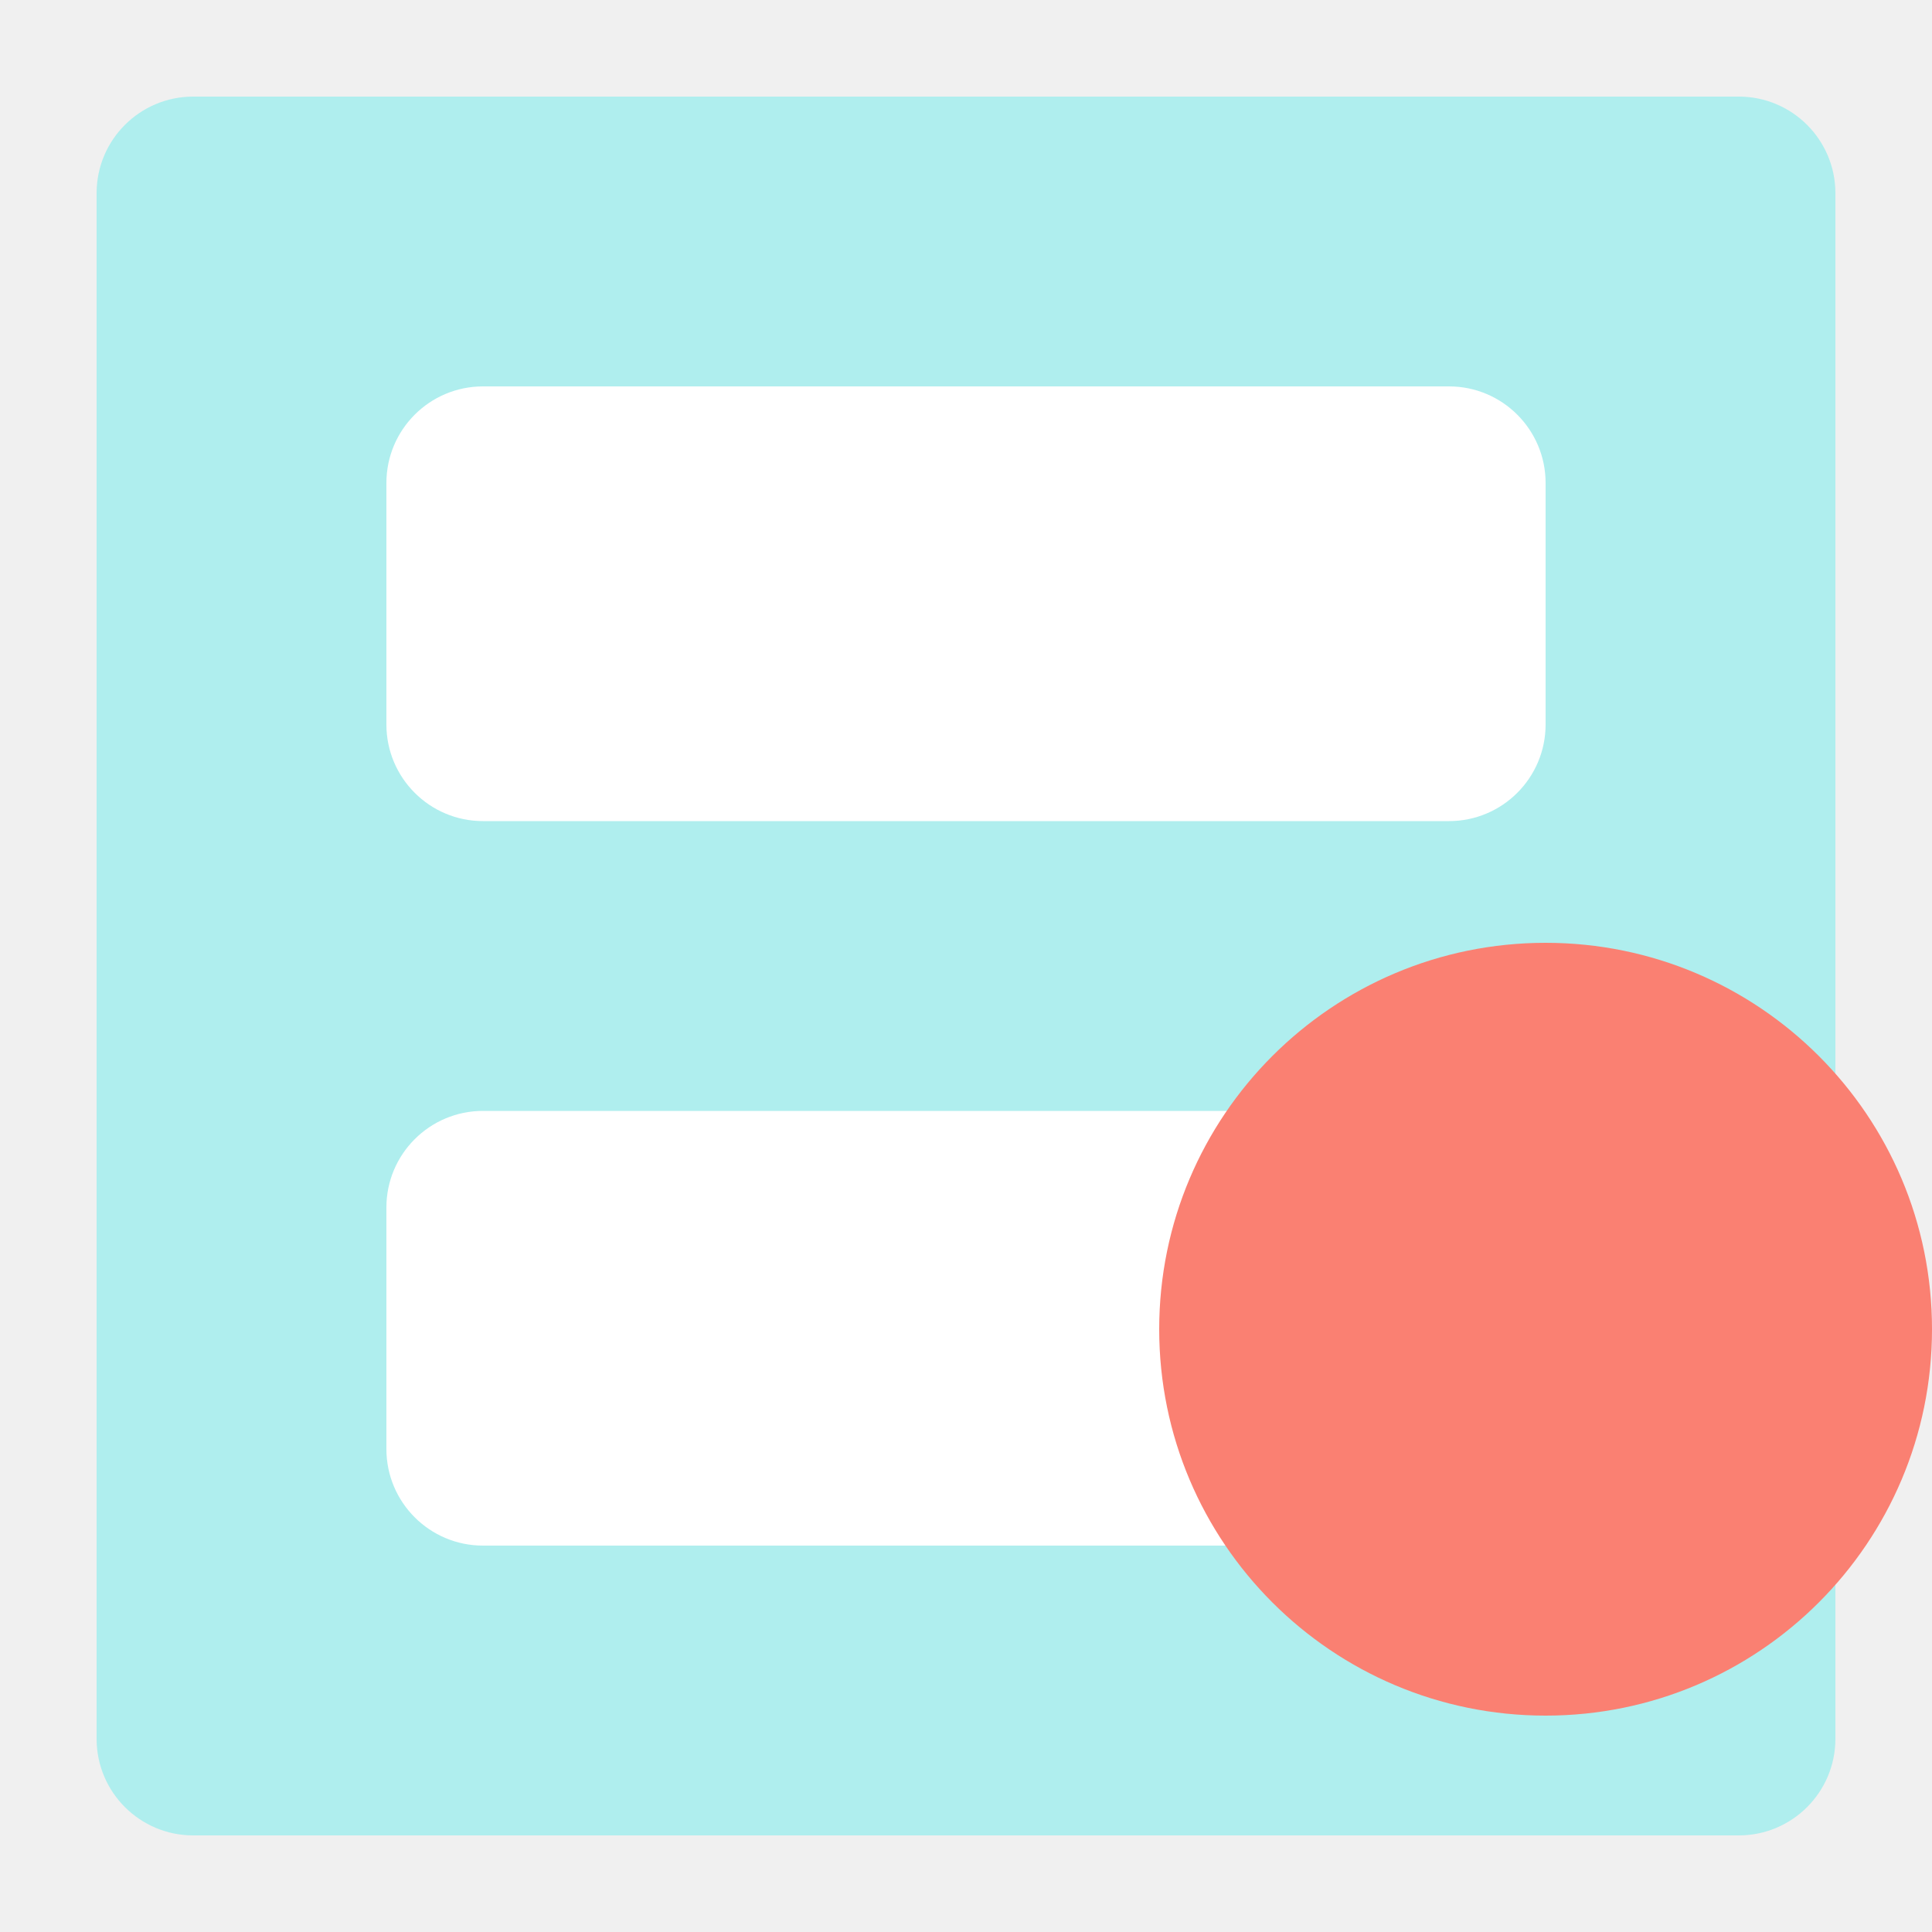
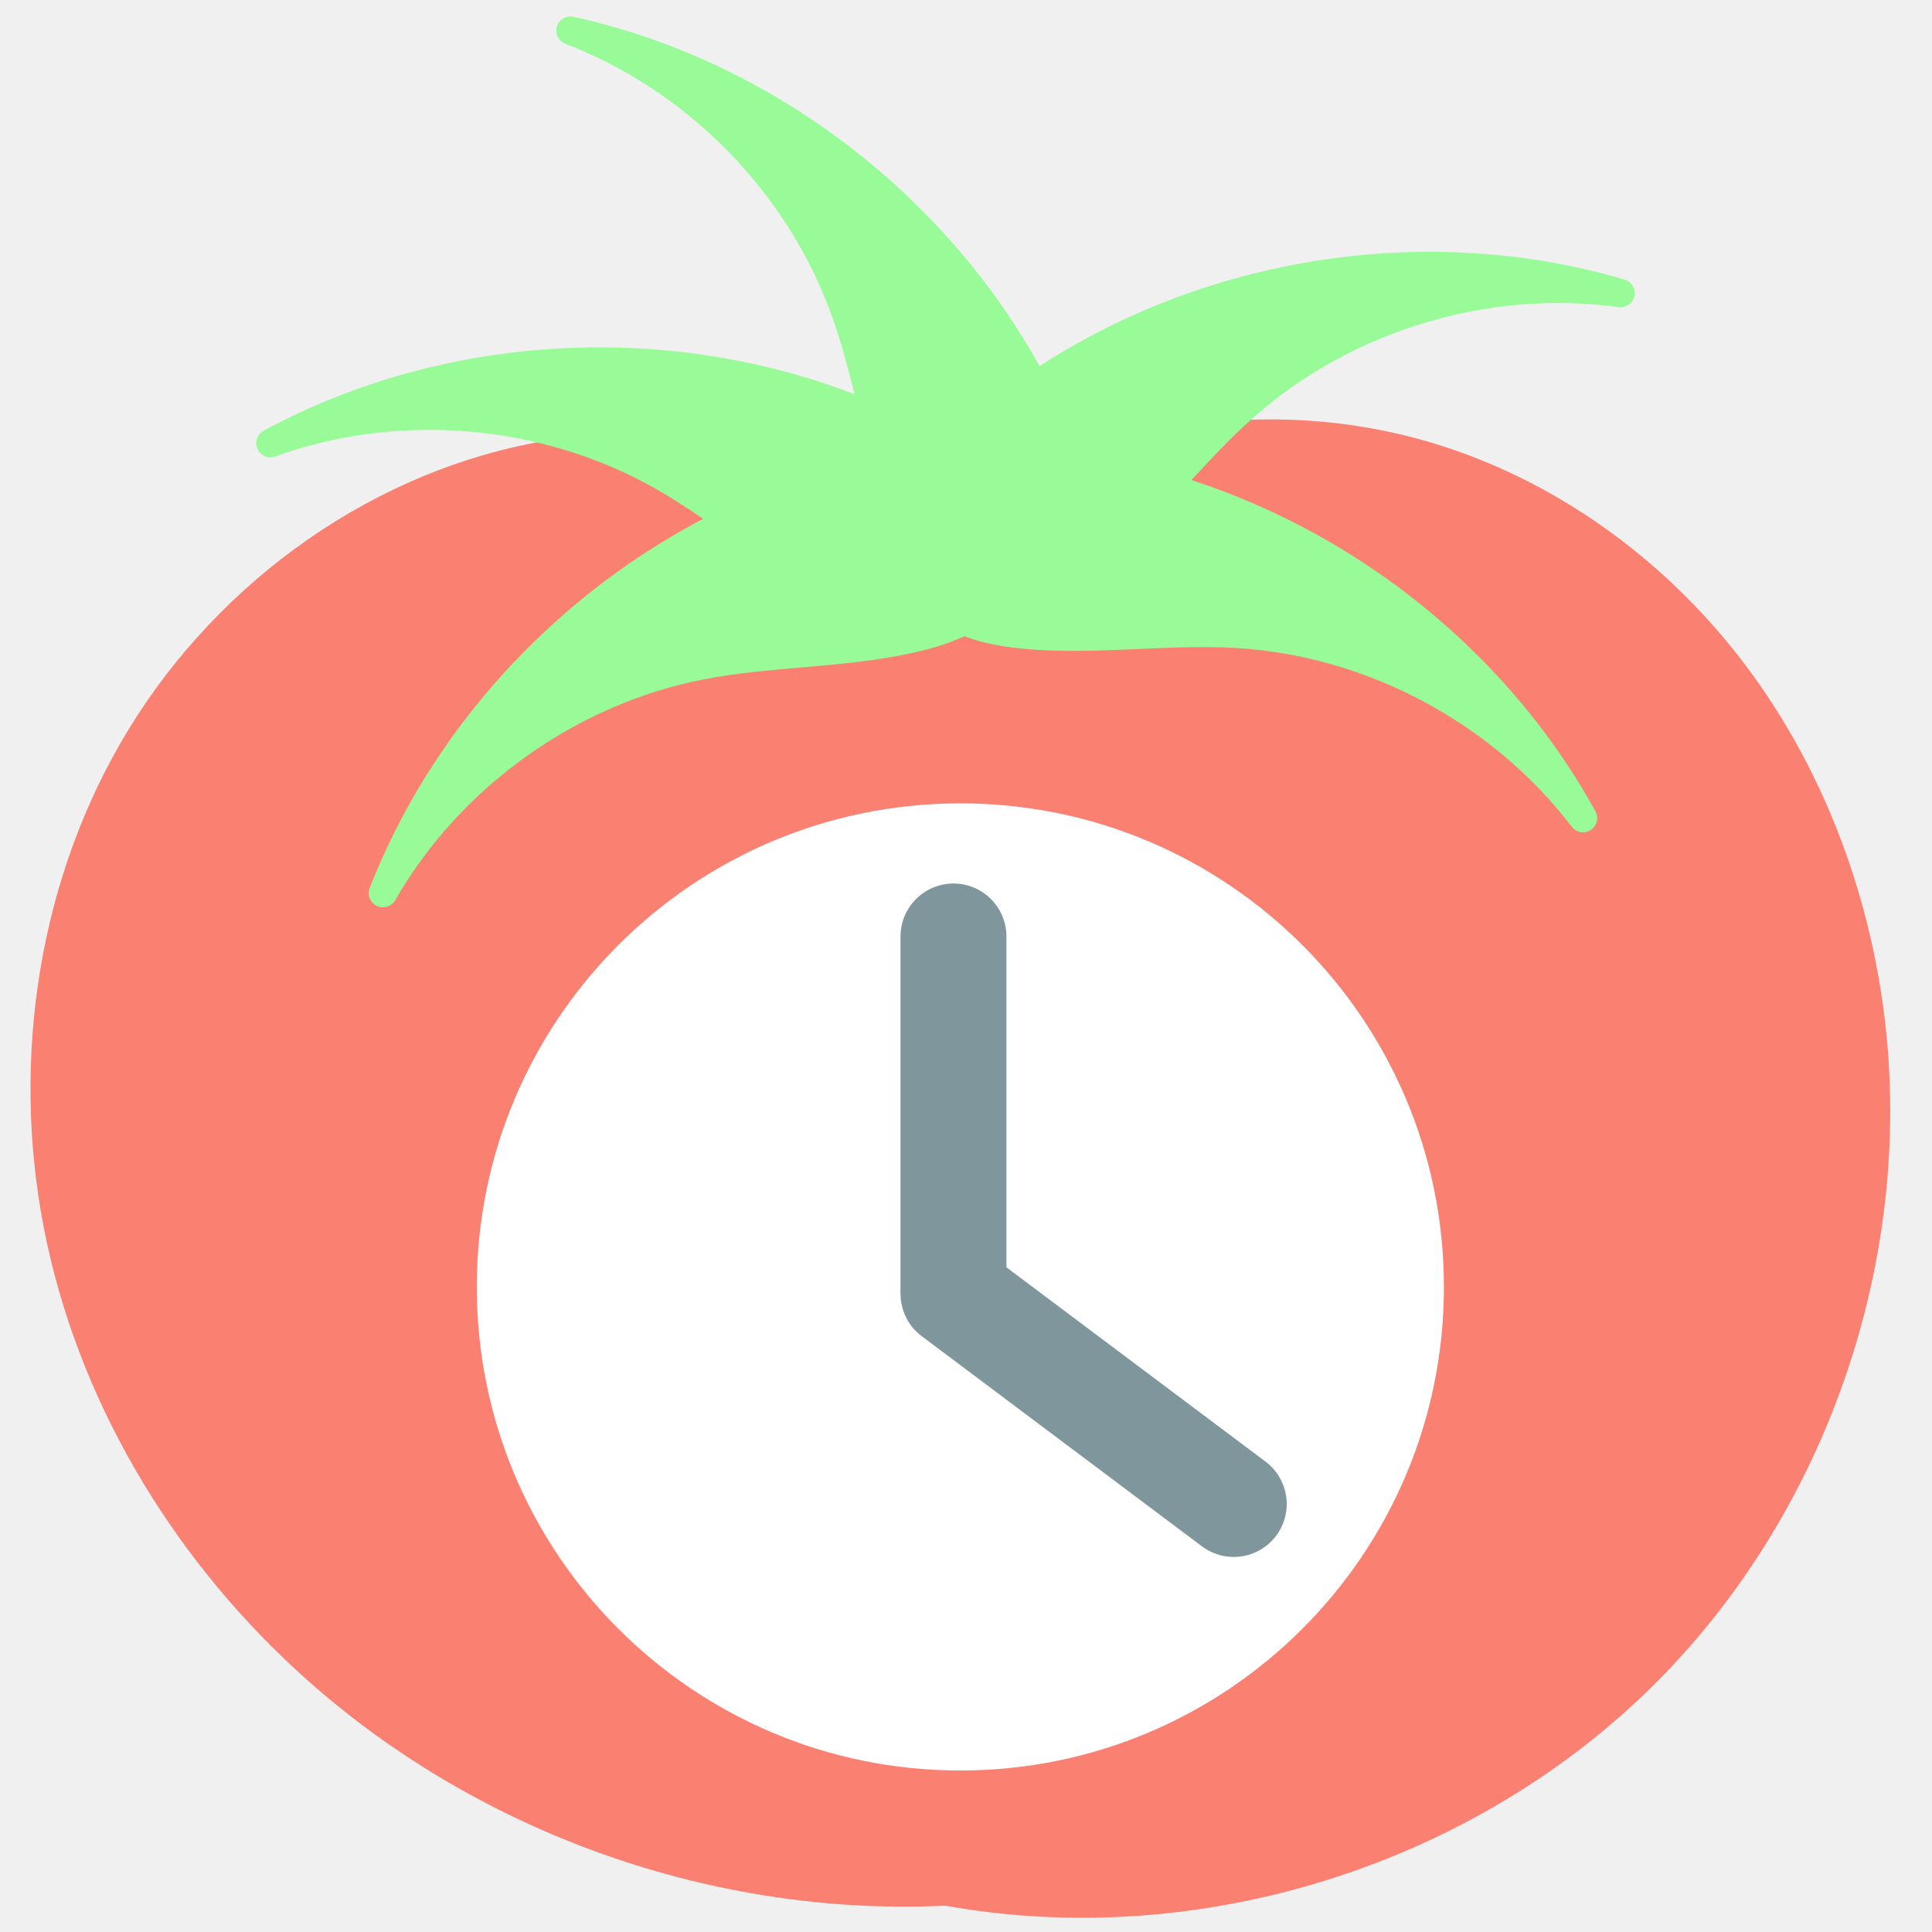
- <svg xmlns="http://www.w3.org/2000/svg" width="1000" height="1000" version="1.1">
-   <rect x="50" y="50" width="900" height="900" rx="50" style="fill:paleturquoise;" />
-   <rect x="200" y="200" width="600" height="225" rx="50" style="fill:white;" />
-   <rect x="200" y="575" width="600" height="225" rx="50" style="fill:white;" />
-   <circle cx="800" cy="688" r="200" style="fill:salmon;" />
+ <svg xmlns="http://www.w3.org/2000/svg" width="136.307mm" height="136.307mm" viewBox="0 0 136.307 136.307" version="1.1" id="svg8">
+   <defs id="defs2">
+     </defs>
+   <g id="layer1" transform="translate(-24.05426,-93.34062)">
+     <g id="g1049" transform="translate(-25.65787,-11.00103)">
+       <path id="path902" d="m 116.417,140.896 c -8.597,-5.284 -19.198,-7.212 -29.104,-5.292 -12.145,2.354 -22.927,10.449 -29.104,21.167 -6.077,10.545 -7.759,23.42 -5.176,35.313 2.584,11.893 9.305,22.751 18.405,30.833 12.19,10.826 28.694,16.651 44.979,15.875 17.989,3.239 37.405,-2.893 50.271,-15.875 12.204,-12.314 18.251,-30.452 15.875,-47.625 -1.226,-8.864 -4.619,-17.471 -10.102,-24.543 -5.483,-7.072 -13.083,-12.556 -21.648,-15.144 -11.481,-3.47 -24.489,-1.469 -34.396,5.292 z" style="fill:salmon;fill-opacity:1;stroke:none;stroke-width:0.265px;stroke-linecap:butt;stroke-linejoin:miter;stroke-opacity:1" />
+       <g id="g1036">
+         <path style="fill:palegreen;fill-opacity:1;stroke:palegreen;stroke-width:2;stroke-linecap:round;stroke-linejoin:round;stroke-miterlimit:4;stroke-dasharray:none;stroke-opacity:1" d="m 68.792,135.604 c 8.931,-3.229 19.249,-2.377 27.53,2.272 4.353,2.444 8.122,5.85 12.55,8.156 1.744,0.908 3.636,1.65 5.602,1.65 0.983,1.3e-4 1.973,-0.19 2.859,-0.616 0.886,-0.426 1.665,-1.092 2.167,-1.937 0.578,-0.973 0.77,-2.153 0.62,-3.275 -0.151,-1.122 -0.631,-2.186 -1.3,-3.1 -1.337,-1.827 -3.36,-3.02 -5.393,-4.018 -13.875,-6.814 -31.035,-6.48 -44.634,0.868 z" id="path842" />
+         <path style="fill:palegreen;fill-opacity:1;stroke:palegreen;stroke-width:2;stroke-linecap:round;stroke-linejoin:round;stroke-miterlimit:4;stroke-dasharray:none;stroke-opacity:1" d="m 164.042,125.021 c -9.407,-1.304 -19.323,1.671 -26.458,7.938 -3.751,3.295 -6.73,7.409 -10.583,10.583 -1.517,1.25 -3.214,2.369 -5.137,2.777 -0.962,0.204 -1.969,0.223 -2.924,-0.009 -0.955,-0.232 -1.855,-0.723 -2.522,-1.445 -0.768,-0.832 -1.2,-1.946 -1.286,-3.075 -0.086,-1.129 0.164,-2.27 0.628,-3.302 0.929,-2.065 2.66,-3.651 4.441,-5.05 12.158,-9.546 29.013,-12.782 43.842,-8.417 z" id="path842-9" />
+         <path style="fill:palegreen;fill-opacity:1;stroke:palegreen;stroke-width:2;stroke-linecap:round;stroke-linejoin:round;stroke-miterlimit:4;stroke-dasharray:none;stroke-opacity:1" d="m 89.958,106.5 c 8.87,3.392 16.124,10.779 19.354,19.71 1.698,4.695 2.325,9.736 4.17,14.374 0.727,1.827 1.674,3.625 3.162,4.91 0.744,0.642 1.618,1.145 2.566,1.402 0.949,0.257 1.974,0.261 2.906,-0.051 1.074,-0.359 1.99,-1.126 2.609,-2.074 0.619,-0.948 0.951,-2.067 1.042,-3.196 0.181,-2.257 -0.57,-4.482 -1.456,-6.565 C 118.261,120.786 105.054,109.825 89.958,106.5 Z" id="path842-0" />
+         <path style="fill:palegreen;fill-opacity:1;stroke:palegreen;stroke-width:2;stroke-linecap:round;stroke-linejoin:round;stroke-miterlimit:4;stroke-dasharray:none;stroke-opacity:1" d="m 161.396,162.062 c -5.759,-7.551 -14.894,-12.423 -24.373,-13 -4.983,-0.303 -9.996,0.519 -14.967,0.059 -1.958,-0.181 -3.95,-0.582 -5.603,-1.646 -0.826,-0.532 -1.555,-1.228 -2.069,-2.066 -0.514,-0.838 -0.808,-1.82 -0.772,-2.802 0.041,-1.131 0.518,-2.227 1.253,-3.089 0.734,-0.862 1.715,-1.496 2.771,-1.902 2.114,-0.811 4.46,-0.719 6.709,-0.457 15.354,1.786 29.599,11.36 37.052,24.902 z" id="path842-0-6" />
+         <path style="fill:palegreen;fill-opacity:1;stroke:palegreen;stroke-width:2;stroke-linecap:round;stroke-linejoin:round;stroke-miterlimit:4;stroke-dasharray:none;stroke-opacity:1" d="m 76.729,167.354 c 4.725,-8.238 13.146,-14.26 22.468,-16.069 4.901,-0.951 9.978,-0.79 14.847,-1.894 1.917,-0.435 3.841,-1.093 5.34,-2.364 0.75,-0.635 1.382,-1.421 1.782,-2.318 0.401,-0.898 0.563,-1.91 0.4,-2.879 -0.188,-1.116 -0.805,-2.14 -1.645,-2.899 -0.841,-0.758 -1.895,-1.259 -2.996,-1.524 -2.202,-0.529 -4.516,-0.13 -6.711,0.422 -14.99,3.774 -27.863,15.125 -33.485,29.524 z" id="path842-0-1" />
+       </g>
+       <g transform="translate(-2.141859)" id="g1027">
+         <circle style="fill:#ffffff;fill-opacity:1;stroke:none;stroke-width:5.158;stroke-linecap:round;stroke-linejoin:round;stroke-miterlimit:4;stroke-dasharray:none;stroke-opacity:1" id="path982" cx="119.609" cy="195.137" r="34.117" />
+         <path style="fill:none;stroke:#7f969c;stroke-width:7.473;stroke-linecap:round;stroke-linejoin:round;stroke-miterlimit:4;stroke-dasharray:none;stroke-opacity:1" d="M 119.124,195.128 V 170.412" id="path984" />
+         <path style="fill:none;stroke:#7f969c;stroke-width:7.473;stroke-linecap:round;stroke-linejoin:round;stroke-miterlimit:4;stroke-dasharray:none;stroke-opacity:1" d="m 119.124,195.622 19.773,14.829" id="path984-7" />
+       </g>
+     </g>
+     <rect style="fill:#ffffff;fill-opacity:0;stroke:none;stroke-width:6.711;stroke-linecap:round;stroke-linejoin:round;stroke-miterlimit:4;stroke-dasharray:none;stroke-opacity:1" id="rect1029" width="136.307" height="136.307" x="24.054" y="93.341" />
+   </g>
</svg>
